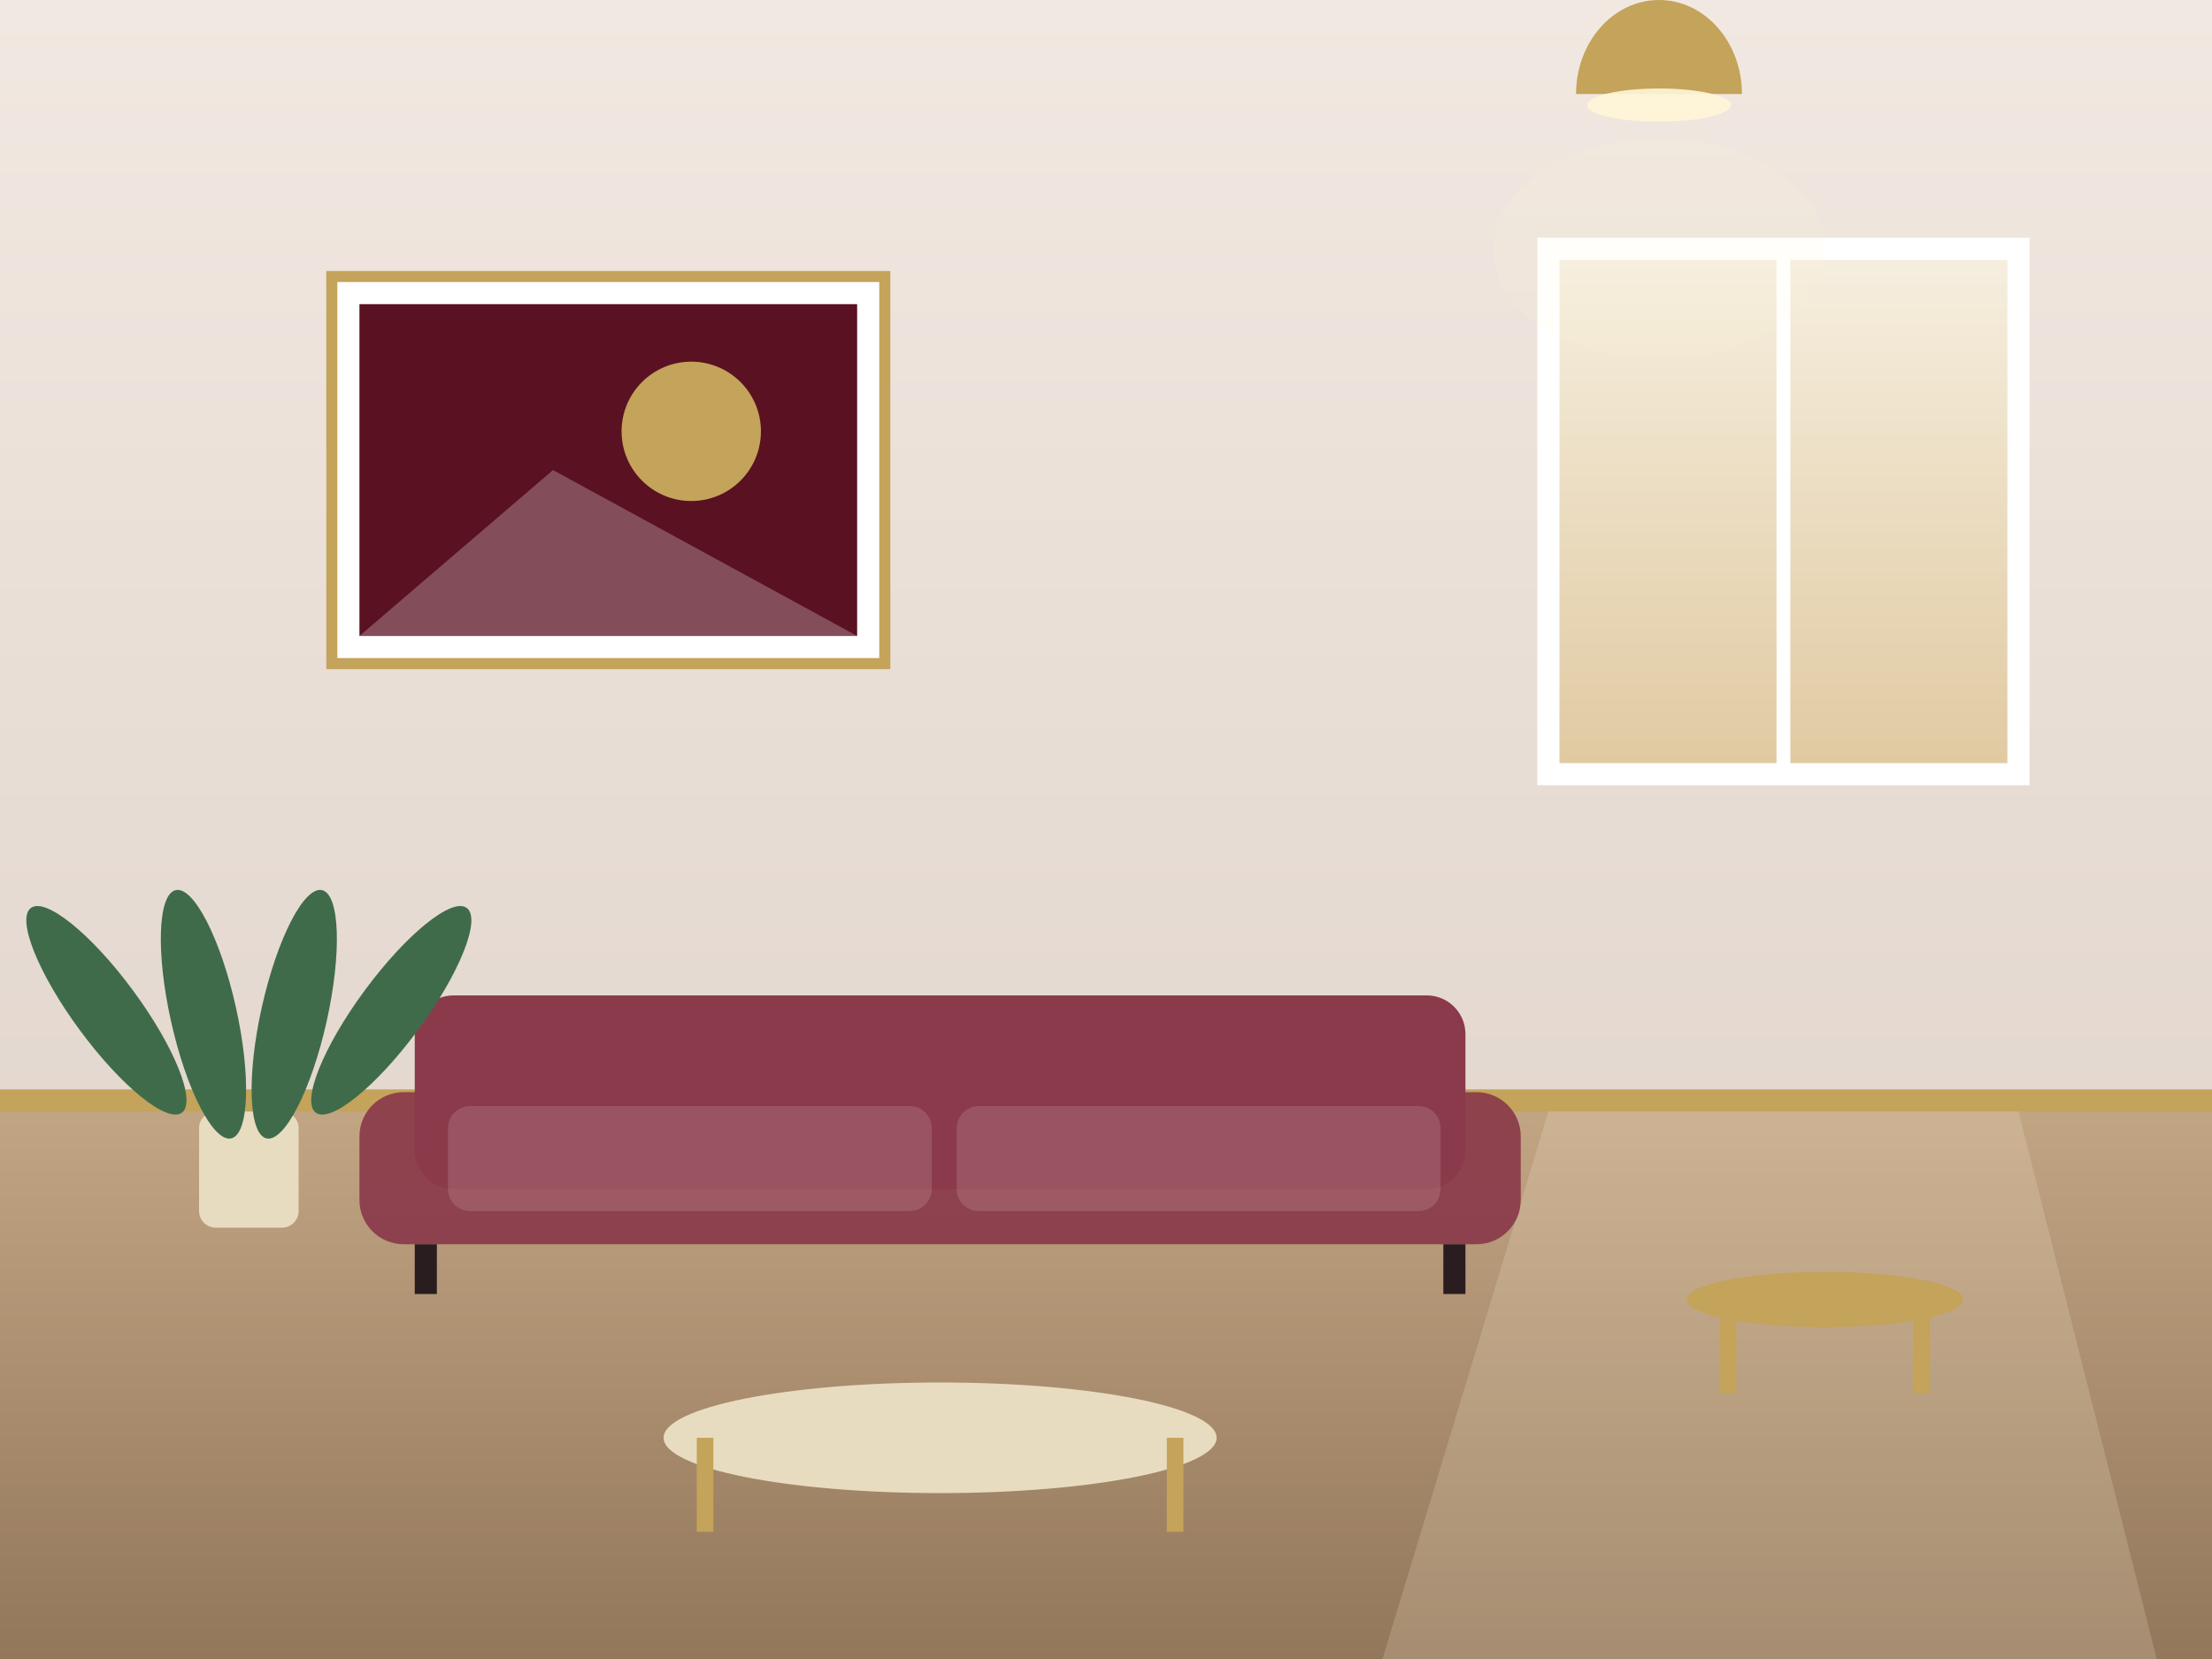
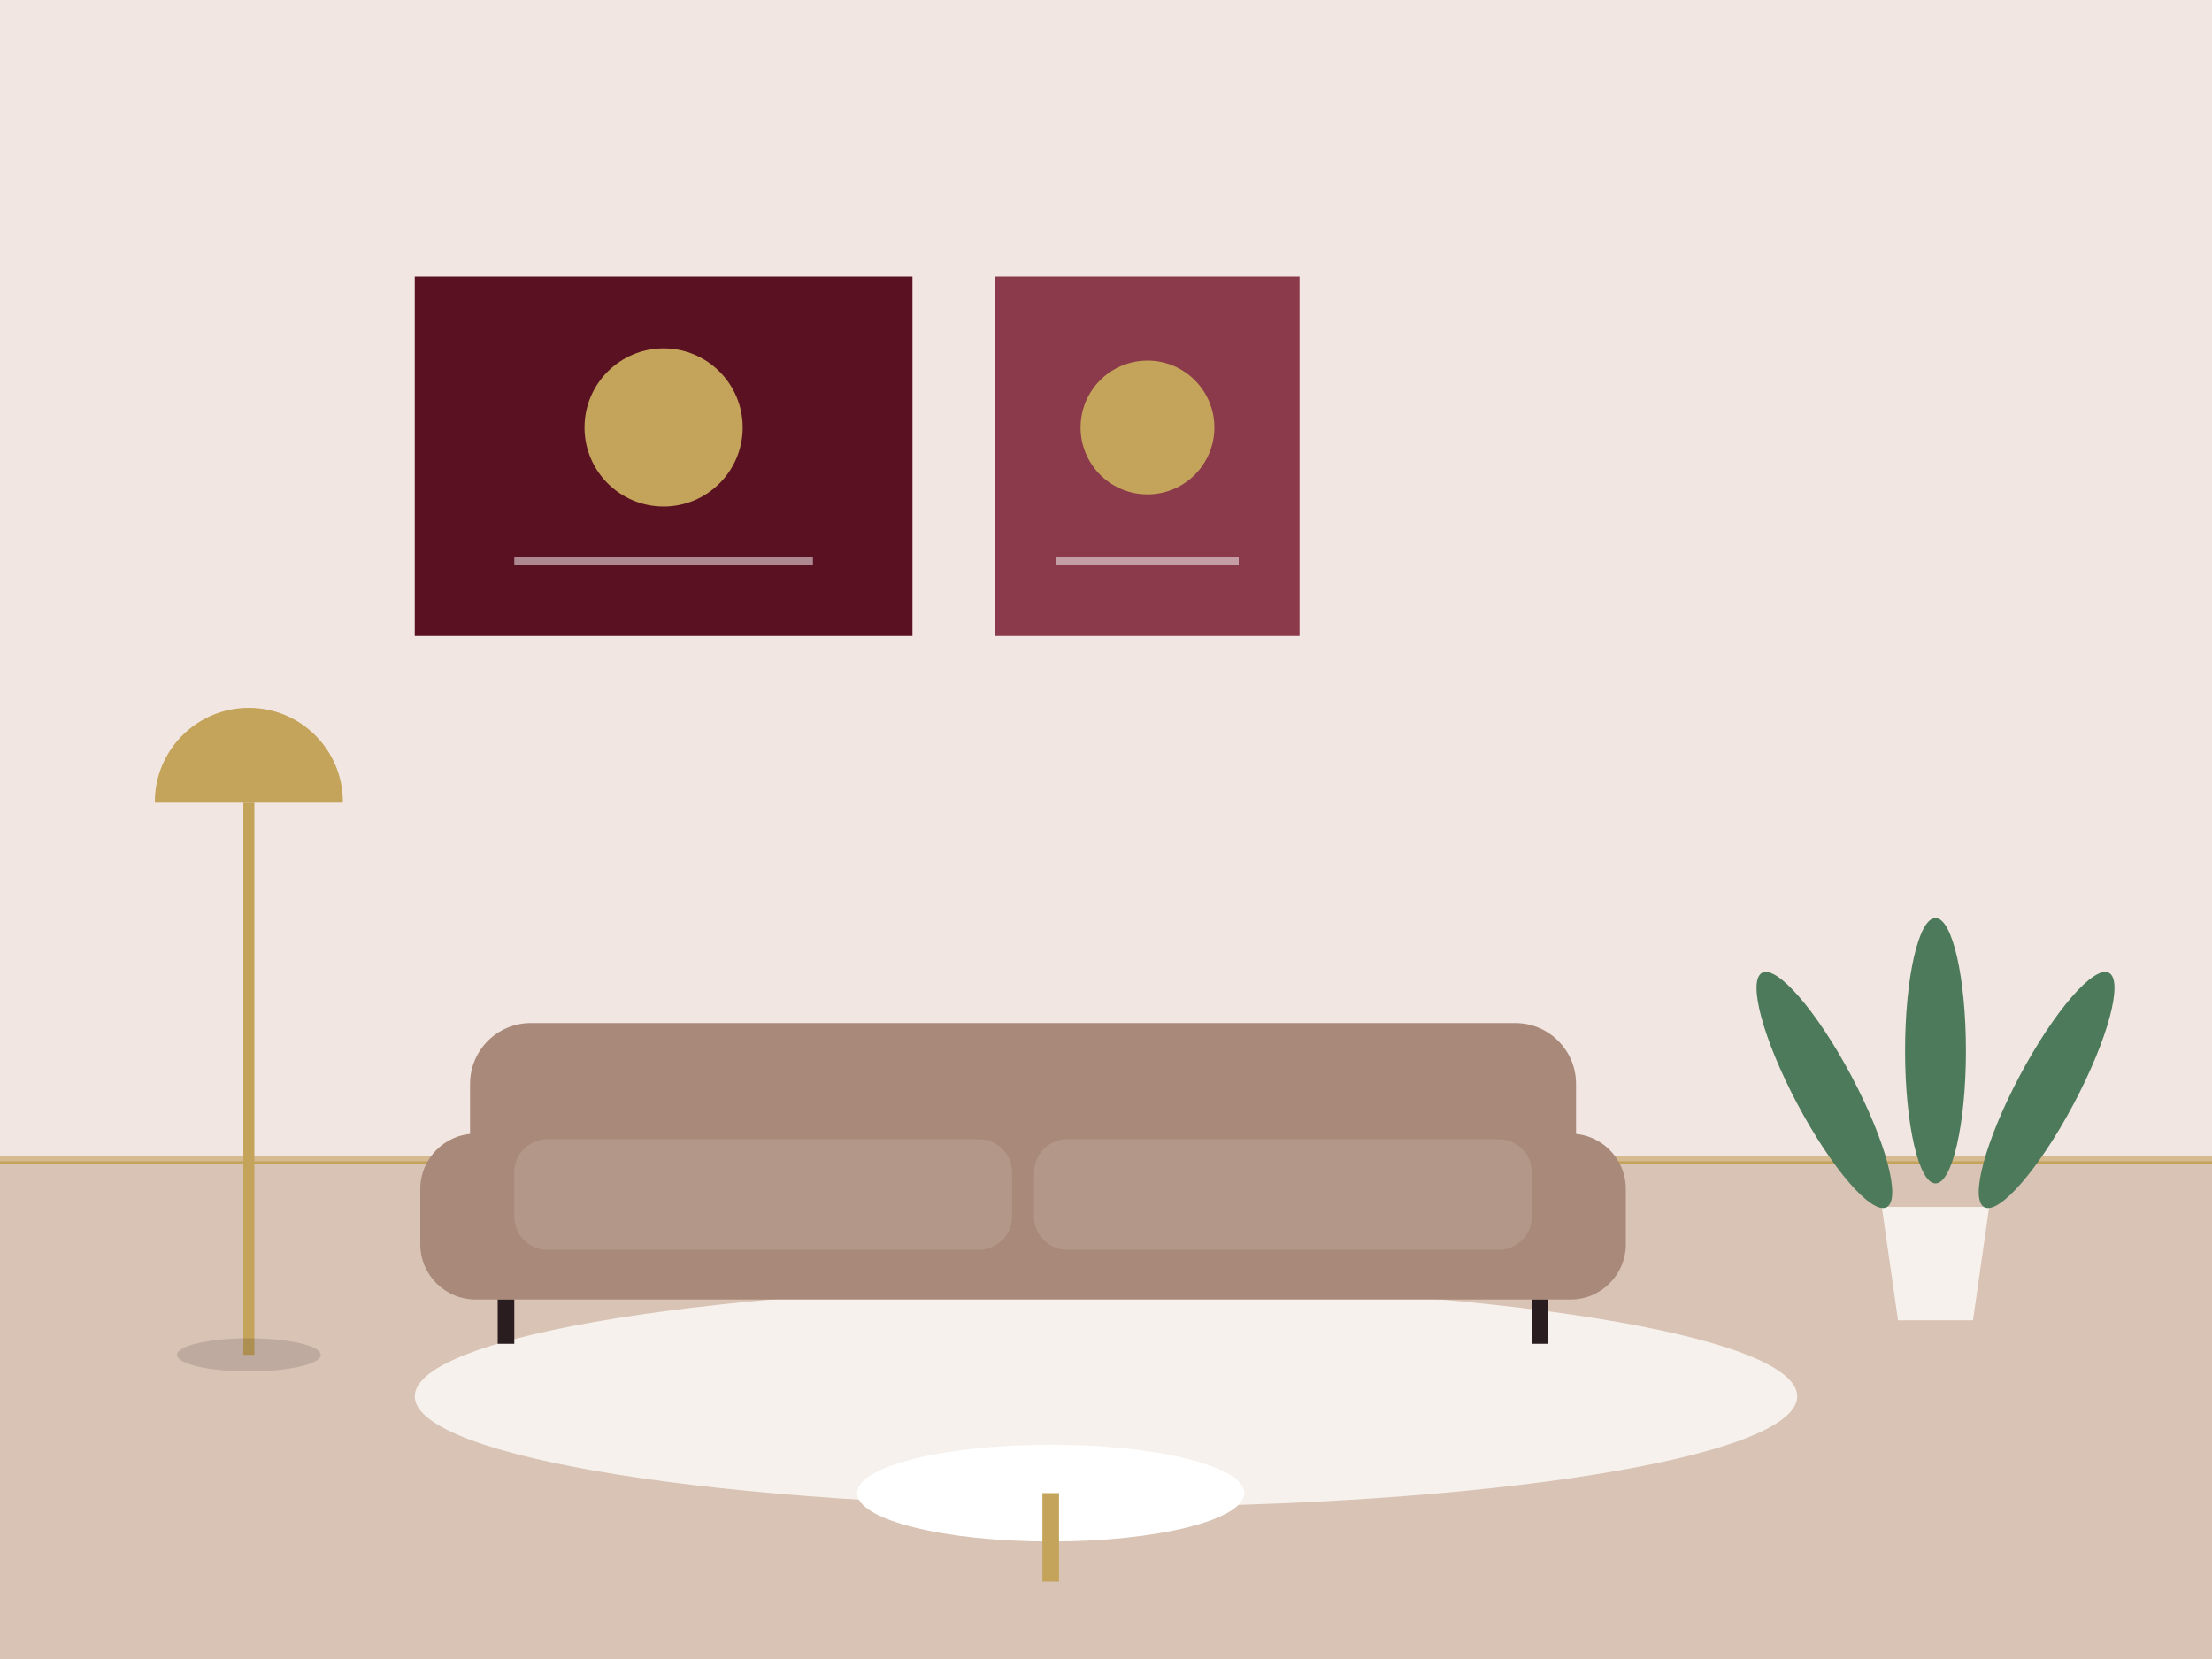
<svg xmlns="http://www.w3.org/2000/svg" viewBox="0 0 800 600" role="img">
-   <defs>
-     <linearGradient id="w" x1="0" y1="0" x2="0" y2="1">
-       <stop offset="0" stop-color="#f1e8e1" />
-       <stop offset="1" stop-color="#ddd0c6" />
-     </linearGradient>
-     <linearGradient id="f" x1="0" y1="0" x2="0" y2="1">
-       <stop offset="0" stop-color="#c2a583" />
-       <stop offset="1" stop-color="#93775b" />
-     </linearGradient>
-     <linearGradient id="sky" x1="0" y1="0" x2="0" y2="1">
-       <stop offset="0" stop-color="#f6efe0" />
-       <stop offset="1" stop-color="#e0c9a0" />
-     </linearGradient>
-   </defs>
-   <rect width="800" height="600" fill="url(#w)" />
-   <rect y="400" width="800" height="200" fill="url(#f)" />
-   <rect y="394" width="800" height="8" fill="#c4a35a" />
-   <rect x="560" y="90" width="170" height="190" fill="url(#sky)" stroke="#fff" stroke-width="8" />
-   <line x1="645.0" y1="90" x2="645.0" y2="280" stroke="#fff" stroke-width="5" />
-   <polygon points="560,402 730,402 780,600 500,600" fill="#fff6d8" opacity=".18" />
-   <rect x="120" y="100" width="200" height="140" fill="#fff" stroke="#c4a35a" stroke-width="4" />
-   <rect x="130" y="110" width="180" height="120" fill="#5a1121" />
-   <circle cx="250.0" cy="156.0" r="25.2" fill="#c4a35a" />
-   <path d="M130 230 L200.0 170.0 L310 230Z" fill="#fff" opacity=".25" />
-   <rect x="150" y="360" width="380" height="70" rx="14" fill="#8a3a4a" />
-   <rect x="130" y="395" width="420" height="55" rx="16" fill="#8a3a4a" opacity=".92" />
-   <rect x="162" y="400" width="175" height="38" rx="8" fill="#fff" opacity=".13" />
-   <rect x="346" y="400" width="175" height="38" rx="8" fill="#fff" opacity=".13" />
-   <rect x="150" y="450" width="8" height="18" fill="#2a1d20" />
-   <rect x="522" y="450" width="8" height="18" fill="#2a1d20" />
-   <ellipse cx="340" cy="520" rx="100" ry="20" fill="#e8dcc0" />
-   <rect x="252" y="520" width="6" height="34" fill="#c4a35a" />
-   <rect x="422" y="520" width="6" height="34" fill="#c4a35a" />
-   <line x1="600" y1="0" x2="600" y2="0" stroke="#2a1d20" stroke-width="2" />
-   <path d="M570 34 A30 34 0 0 1 630 34Z" fill="#c4a35a" />
-   <ellipse cx="600" cy="38" rx="26" ry="6" fill="#fff6d8" opacity=".9" />
-   <ellipse cx="600" cy="90" rx="60" ry="40" fill="#fff6d8" opacity=".12" />
-   <rect x="72" y="402" width="36" height="42" rx="6" fill="#e8dcc0" />
-   <ellipse cx="64" cy="357" rx="12" ry="46" fill="#3f6b4a" transform="rotate(-36.4 64 400)" />
-   <ellipse cx="81" cy="366" rx="12" ry="46" fill="#3f6b4a" transform="rotate(-12.6 81 400)" />
-   <ellipse cx="99" cy="366" rx="12" ry="46" fill="#3f6b4a" transform="rotate(12.6 99 400)" />
-   <ellipse cx="116" cy="357" rx="12" ry="46" fill="#3f6b4a" transform="rotate(36.4 116 400)" />
-   <ellipse cx="660" cy="470" rx="50" ry="10" fill="#c4a35a" />
-   <rect x="622" y="470" width="6" height="34" fill="#c4a35a" />
-   <rect x="692" y="470" width="6" height="34" fill="#c4a35a" />
+   <rect width="800" height="600" fill="#f6f1ec" />
+   <rect y="420" width="800" height="180" fill="#d8c3b4" />
+   <rect y="418" width="800" height="3" fill="#c4a35a" />
+   <rect x="0" y="0" width="800" height="420" fill="#ead9d3" opacity=".45" />
+   <rect x="150" y="100" width="180" height="130" fill="#5a1121" />
+   <circle cx="240.0" cy="154.6" r="28.6" fill="#c4a35a" />
+   <rect x="186.0" y="201.4" width="108.0" height="3" fill="#fff" opacity=".5" />
+   <rect x="360" y="100" width="110" height="130" fill="#8a3a4a" />
+   <circle cx="415.0" cy="154.6" r="24.2" fill="#c4a35a" />
+   <rect x="382.0" y="201.4" width="66.0" height="3" fill="#fff" opacity=".5" />
+   <ellipse cx="400" cy="505" rx="250" ry="40" fill="#f6f1ec" />
+   <rect x="170" y="370" width="400" height="75" rx="22" fill="#a98a7a" />
+   <rect x="152" y="410" width="436" height="60" rx="20" fill="#a98a7a" />
+   <rect x="186" y="412" width="180.0" height="40" rx="12" fill="#fff" opacity=".12" />
+   <rect x="374.0" y="412" width="180.0" height="40" rx="12" fill="#fff" opacity=".12" />
+   <rect x="180" y="470" width="6" height="16" fill="#2a1d20" />
+   <rect x="554" y="470" width="6" height="16" fill="#2a1d20" />
+   <ellipse cx="380" cy="540" rx="70" ry="17.5" fill="#fff" />
+   <rect x="377" y="540" width="6" height="32" fill="#c4a35a" />
+   <path d="M680 436h40l-6 42h-28z" fill="#f6f1ec" stroke="#d8c3b4" />
+   <ellipse cx="683.2" cy="380" rx="11" ry="48" fill="#4c7a5a" transform="rotate(-28 700 434)" />
+   <ellipse cx="700.0" cy="380" rx="11" ry="48" fill="#4c7a5a" transform="rotate(0 700 434)" />
+   <ellipse cx="716.8" cy="380" rx="11" ry="48" fill="#4c7a5a" transform="rotate(28 700 434)" />
+   <rect x="88" y="290" width="4" height="200" fill="#c4a35a" />
+   <path d="M56 290A34 34 0 0 1 124 290Z" fill="#c4a35a" />
+   <ellipse cx="90" cy="490" rx="26" ry="6" fill="#2a1d20" opacity=".15" />
</svg>
